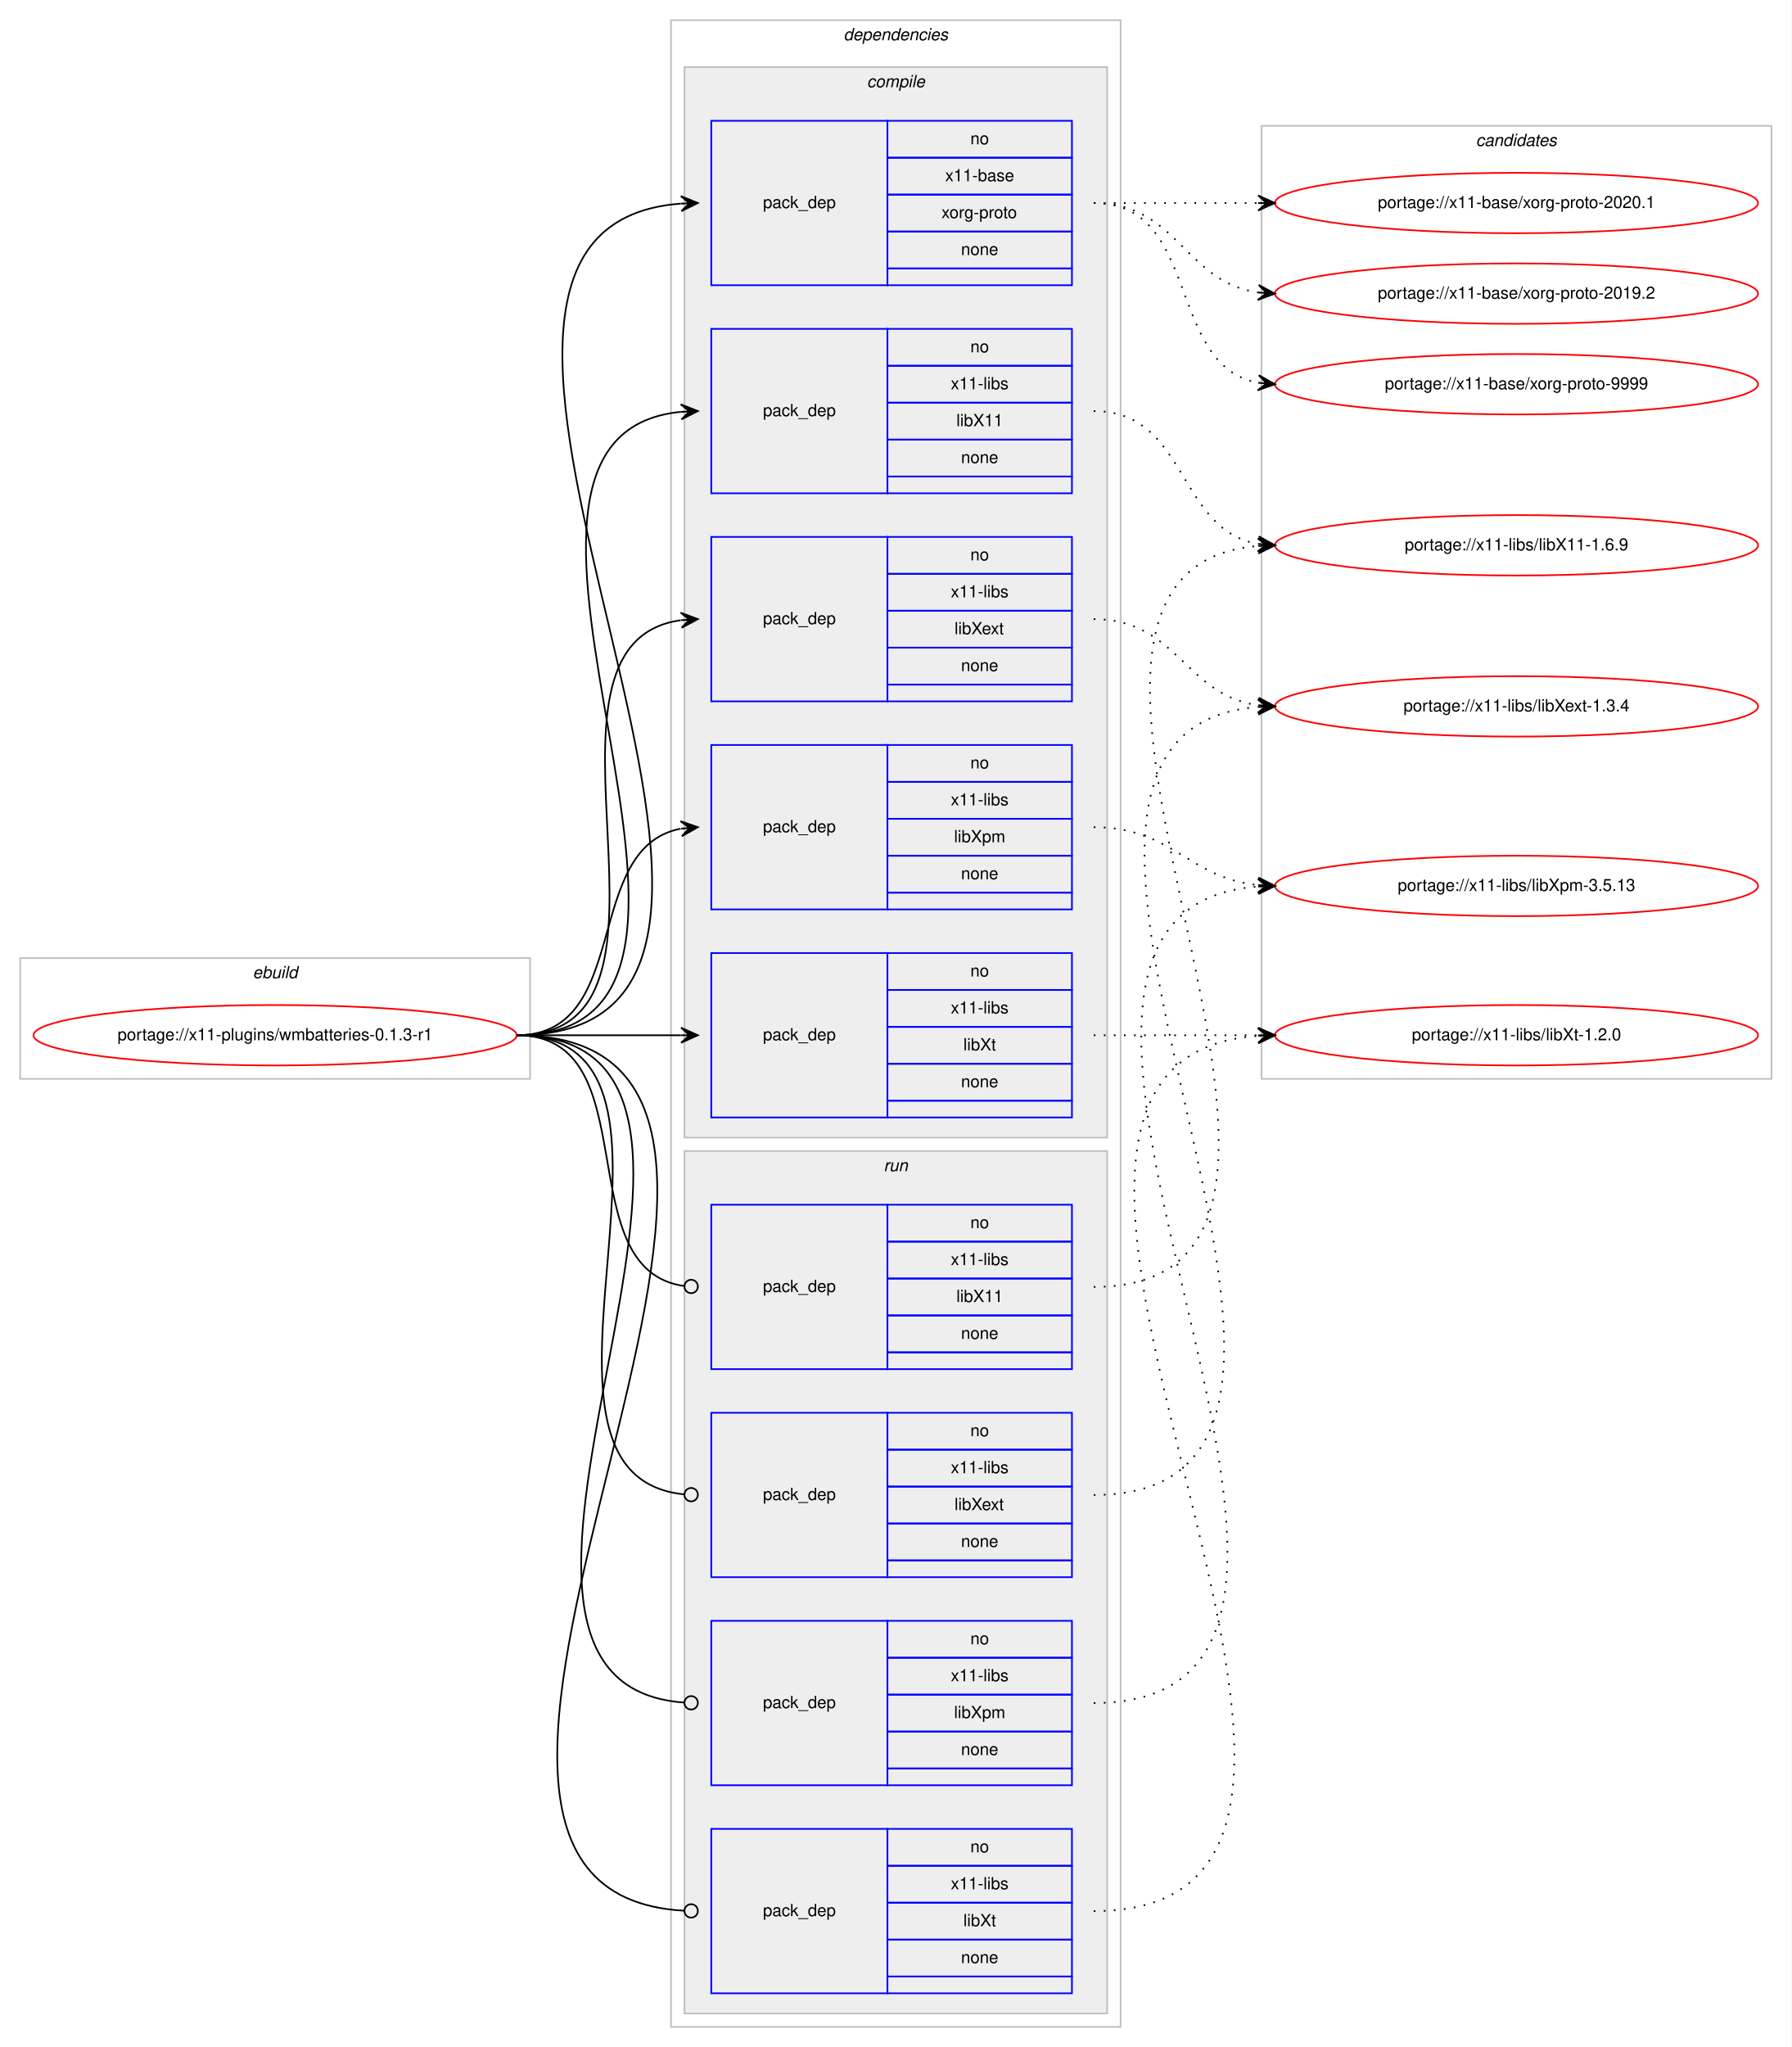
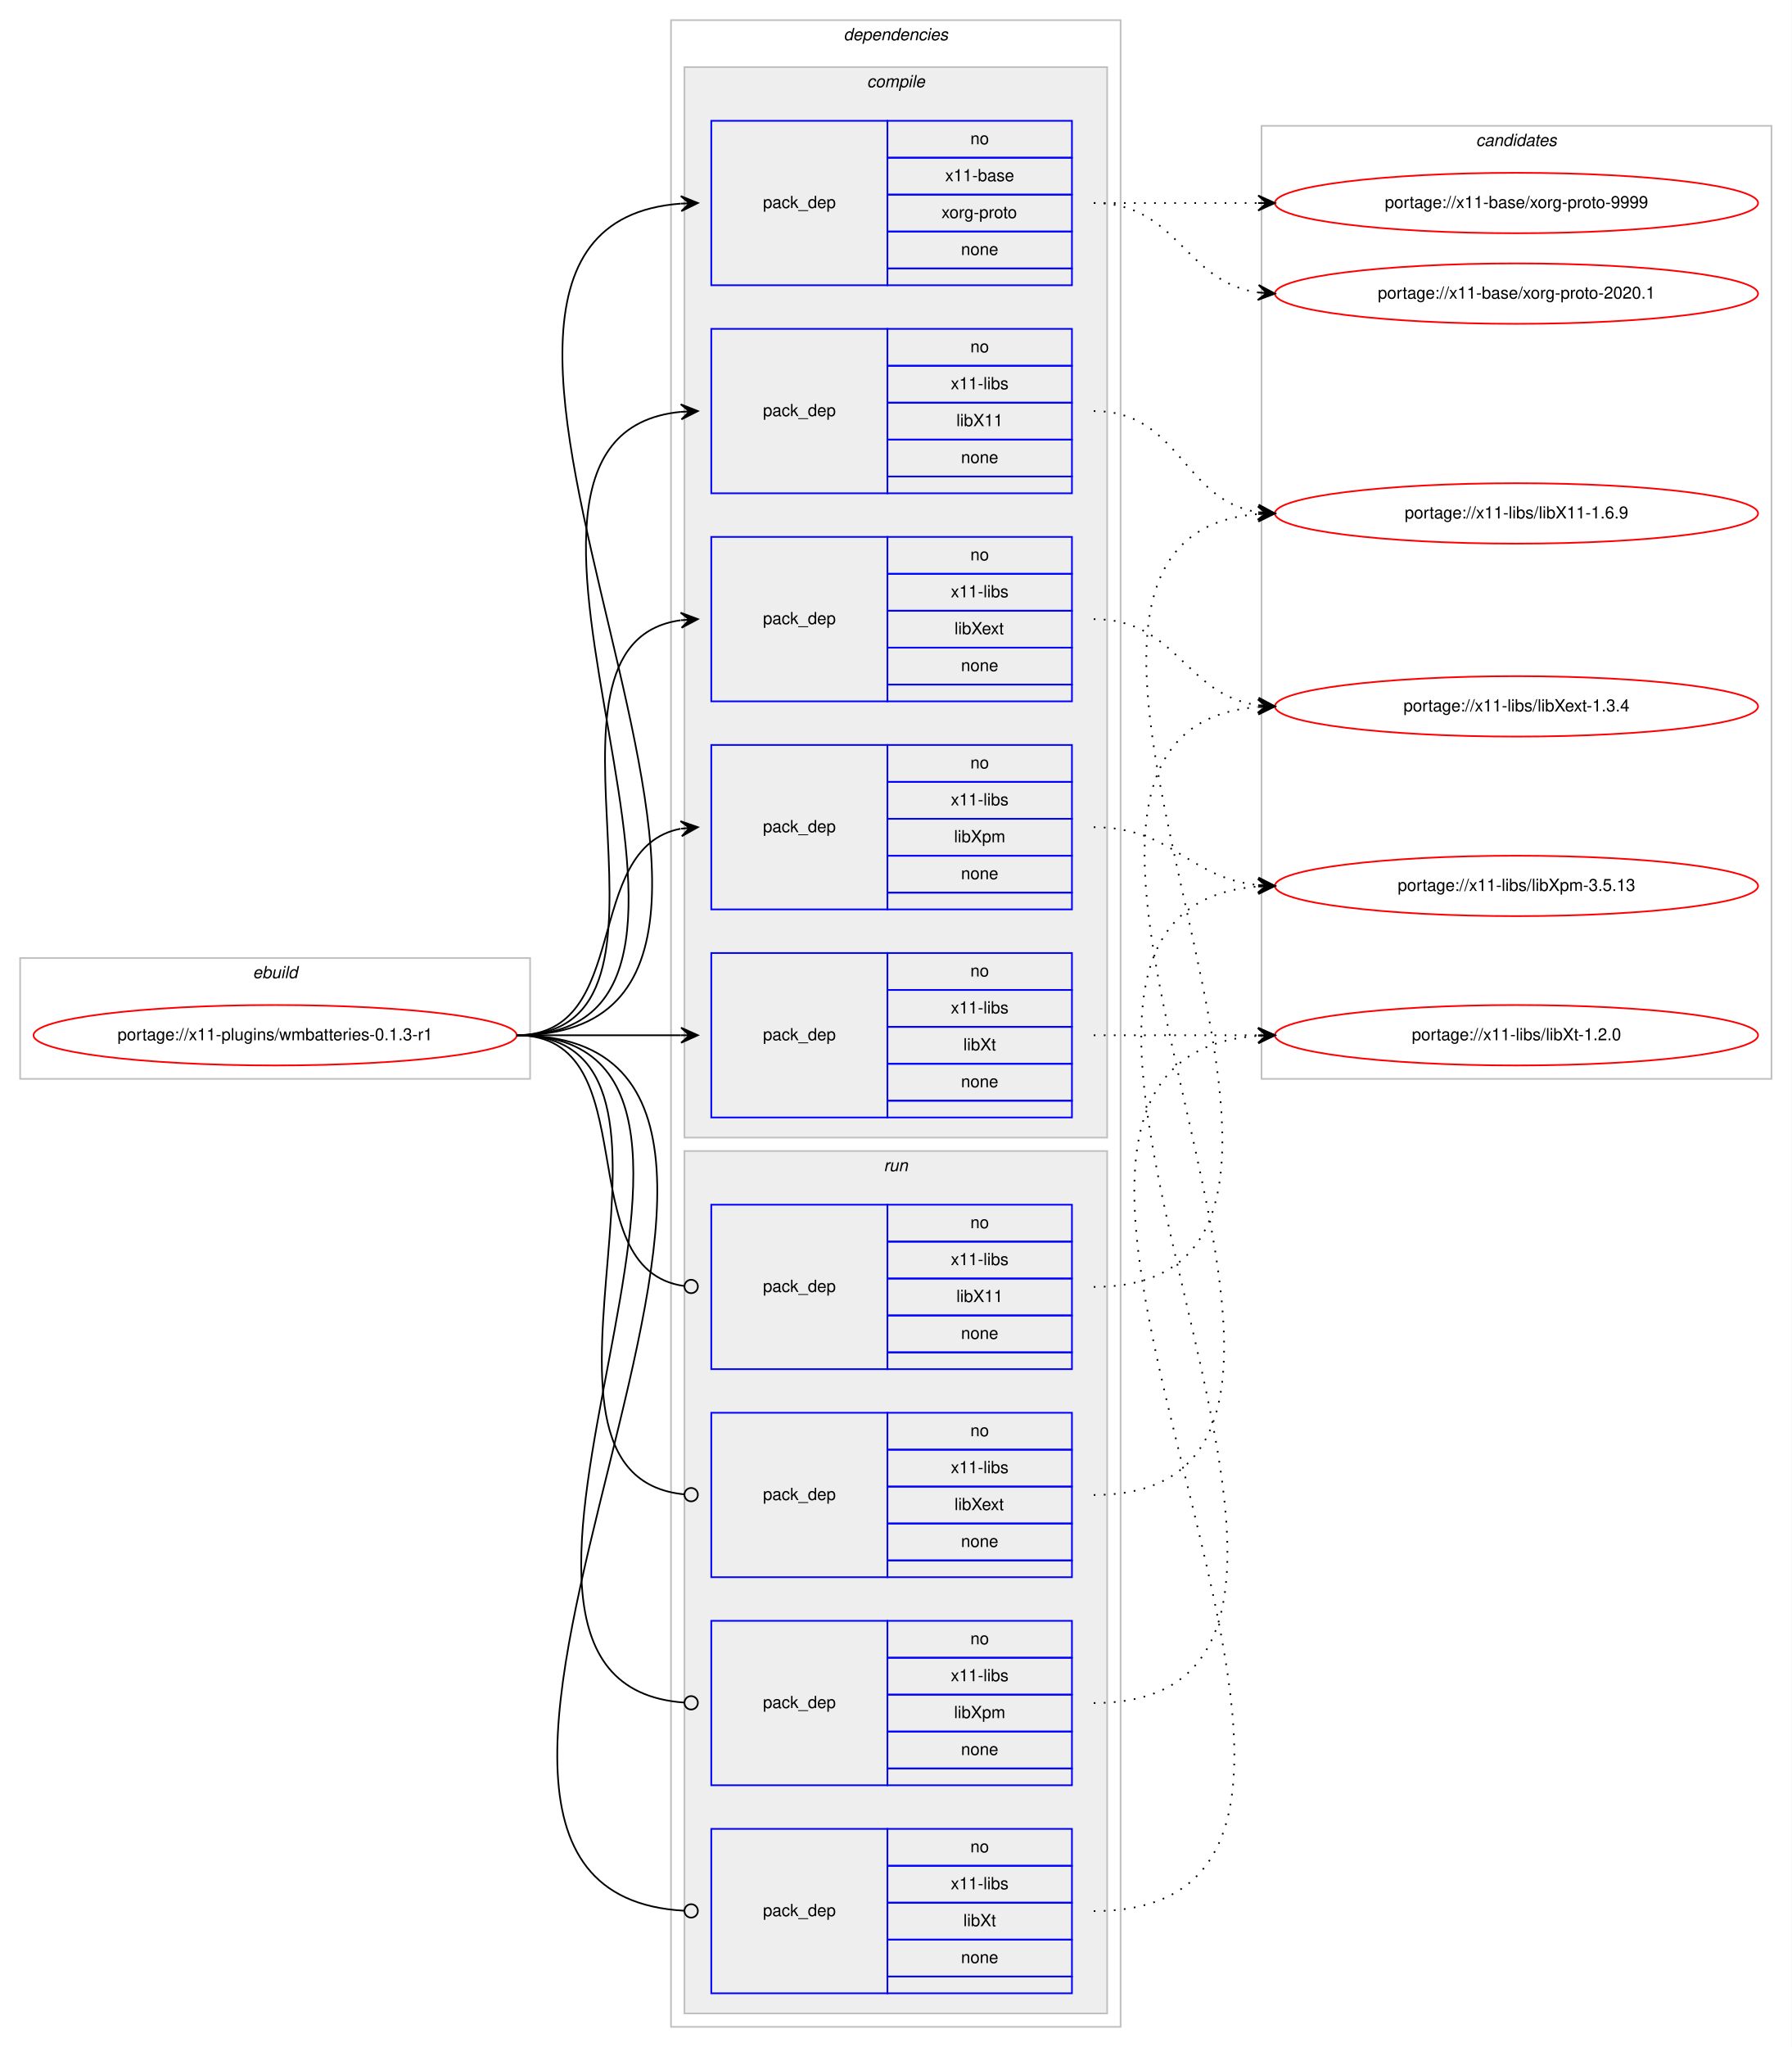
<svg xmlns="http://www.w3.org/2000/svg" xmlns:xlink="http://www.w3.org/1999/xlink" width="1068pt" height="1220pt" viewBox="0.00 0.00 1068.00 1220.00">
  <g id="graph0" class="graph" transform="scale(1 1) rotate(0) translate(4 1216)">
    <polygon fill="#ffffff" stroke="transparent" points="-4,4 -4,-1216 1064,-1216 1064,4 -4,4" />
    <g id="clust1" class="cluster">
      <polygon fill="none" stroke="#c0c0c0" points="8,-573 8,-645 312,-645 312,-573 8,-573" />
      <text text-anchor="start" x="146.663" y="-633" font-family="Helvetica,sans-Serif" font-style="italic" font-size="10.00" fill="#000000">ebuild</text>
    </g>
    <g id="clust2" class="cluster">
      <polygon fill="none" stroke="#c0c0c0" points="396,-8 396,-1204 664,-1204 664,-8 396,-8" />
      <text text-anchor="start" x="498.875" y="-1192" font-family="Helvetica,sans-Serif" font-style="italic" font-size="10.00" fill="#000000">dependencies</text>
    </g>
    <g id="clust3" class="cluster">
      <polygon fill="#eeeeee" stroke="#c0c0c0" points="404,-538 404,-1176 656,-1176 656,-538 404,-538" />
      <text text-anchor="start" x="512.778" y="-1164" font-family="Helvetica,sans-Serif" font-style="italic" font-size="10.00" fill="#000000">compile</text>
    </g>
    <g id="clust10" class="cluster">
      <polygon fill="#eeeeee" stroke="#c0c0c0" points="404,-16 404,-530 656,-530 656,-16 404,-16" />
      <text text-anchor="start" x="522.777" y="-518" font-family="Helvetica,sans-Serif" font-style="italic" font-size="10.00" fill="#000000">run</text>
    </g>
    <g id="clust15" class="cluster">
      <polygon fill="none" stroke="#c0c0c0" points="748,-573 748,-1141 1052,-1141 1052,-573 748,-573" />
      <text text-anchor="start" x="875.824" y="-1129" font-family="Helvetica,sans-Serif" font-style="italic" font-size="10.00" fill="#000000">candidates</text>
    </g>
    <g id="node1" class="node">
      <g id="a_node1">
        <a xlink:href="../x11-plugins/wmbatteries-0.1.3-r1.svg" xlink:title="portage://x11-plugins/wmbatteries-0.1.3-r1">
          <ellipse fill="none" stroke="#ff0000" cx="160" cy="-599" rx="144" ry="18" />
          <text text-anchor="middle" x="160" y="-596" font-family="Helvetica,sans-Serif" font-size="10.00" fill="#000000">portage://x11-plugins/wmbatteries-0.1.3-r1</text>
        </a>
      </g>
    </g>
    <g id="node2" class="node">
      <polygon fill="none" stroke="#0000ff" points="420,-1046 420,-1144 525,-1144 525,-1046 420,-1046" />
      <text text-anchor="start" x="450.823" y="-1092" font-family="Helvetica,sans-Serif" font-size="10.00" fill="#000000">pack_dep</text>
      <polygon fill="none" stroke="#0000ff" points="525,-1122 525,-1144 635,-1144 635,-1122 525,-1122" />
      <text text-anchor="start" x="574.441" y="-1130" font-family="Helvetica,sans-Serif" font-size="10.00" fill="#000000">no</text>
      <polygon fill="none" stroke="#0000ff" points="525,-1100 525,-1122 635,-1122 635,-1100 525,-1100" />
      <text text-anchor="start" x="559.438" y="-1108" font-family="Helvetica,sans-Serif" font-size="10.00" fill="#000000">x11-base</text>
      <polygon fill="none" stroke="#0000ff" points="525,-1078 525,-1100 635,-1100 635,-1078 525,-1078" />
      <text text-anchor="start" x="557.22" y="-1086" font-family="Helvetica,sans-Serif" font-size="10.00" fill="#000000">xorg-proto</text>
      <polygon fill="none" stroke="#0000ff" points="525,-1056 525,-1078 635,-1078 635,-1056 525,-1056" />
      <text text-anchor="start" x="568.882" y="-1064" font-family="Helvetica,sans-Serif" font-size="10.00" fill="#000000">none</text>
      <polygon fill="none" stroke="#0000ff" points="525,-1046 525,-1056 635,-1056 635,-1046 525,-1046" />
    </g>
    <g id="edge1" class="edge">
      <path fill="none" stroke="#000000" d="M304,-599C526.085,-599 196.977,-1079.621 401.837,-1094.64" />
      <polygon fill="#000000" stroke="#000000" points="412,-1095 401.847,-1099.144 407.003,-1094.823 402.006,-1094.646 402.006,-1094.646 402.006,-1094.646 407.003,-1094.823 402.165,-1090.149 412,-1095 412,-1095" />
    </g>
    <g id="node3" class="node">
      <polygon fill="none" stroke="#0000ff" points="420,-922 420,-1020 525,-1020 525,-922 420,-922" />
      <text text-anchor="start" x="450.823" y="-968" font-family="Helvetica,sans-Serif" font-size="10.00" fill="#000000">pack_dep</text>
      <polygon fill="none" stroke="#0000ff" points="525,-998 525,-1020 635,-1020 635,-998 525,-998" />
      <text text-anchor="start" x="574.441" y="-1006" font-family="Helvetica,sans-Serif" font-size="10.00" fill="#000000">no</text>
      <polygon fill="none" stroke="#0000ff" points="525,-976 525,-998 635,-998 635,-976 525,-976" />
      <text text-anchor="start" x="562.778" y="-984" font-family="Helvetica,sans-Serif" font-size="10.00" fill="#000000">x11-libs</text>
      <polygon fill="none" stroke="#0000ff" points="525,-954 525,-976 635,-976 635,-954 525,-954" />
      <text text-anchor="start" x="566.108" y="-962" font-family="Helvetica,sans-Serif" font-size="10.00" fill="#000000">libX11</text>
      <polygon fill="none" stroke="#0000ff" points="525,-932 525,-954 635,-954 635,-932 525,-932" />
      <text text-anchor="start" x="568.882" y="-940" font-family="Helvetica,sans-Serif" font-size="10.00" fill="#000000">none</text>
      <polygon fill="none" stroke="#0000ff" points="525,-922 525,-932 635,-932 635,-922 525,-922" />
    </g>
    <g id="edge2" class="edge">
      <path fill="none" stroke="#000000" d="M304,-599C472.63,-599 249.361,-955.899 401.916,-970.537" />
      <polygon fill="#000000" stroke="#000000" points="412,-971 401.804,-975.037 407.005,-970.771 402.01,-970.541 402.01,-970.541 402.01,-970.541 407.005,-970.771 402.217,-966.046 412,-971 412,-971" />
    </g>
    <g id="node4" class="node">
      <polygon fill="none" stroke="#0000ff" points="420,-798 420,-896 525,-896 525,-798 420,-798" />
      <text text-anchor="start" x="450.823" y="-844" font-family="Helvetica,sans-Serif" font-size="10.00" fill="#000000">pack_dep</text>
      <polygon fill="none" stroke="#0000ff" points="525,-874 525,-896 635,-896 635,-874 525,-874" />
      <text text-anchor="start" x="574.441" y="-882" font-family="Helvetica,sans-Serif" font-size="10.00" fill="#000000">no</text>
      <polygon fill="none" stroke="#0000ff" points="525,-852 525,-874 635,-874 635,-852 525,-852" />
      <text text-anchor="start" x="562.778" y="-860" font-family="Helvetica,sans-Serif" font-size="10.00" fill="#000000">x11-libs</text>
      <polygon fill="none" stroke="#0000ff" points="525,-830 525,-852 635,-852 635,-830 525,-830" />
      <text text-anchor="start" x="564.998" y="-838" font-family="Helvetica,sans-Serif" font-size="10.00" fill="#000000">libXext</text>
      <polygon fill="none" stroke="#0000ff" points="525,-808 525,-830 635,-830 635,-808 525,-808" />
      <text text-anchor="start" x="568.882" y="-816" font-family="Helvetica,sans-Serif" font-size="10.00" fill="#000000">none</text>
      <polygon fill="none" stroke="#0000ff" points="525,-798 525,-808 635,-808 635,-798 525,-798" />
    </g>
    <g id="edge3" class="edge">
      <path fill="none" stroke="#000000" d="M304,-599C420.581,-599 299.567,-832.212 401.762,-846.332" />
      <polygon fill="#000000" stroke="#000000" points="412,-847 401.728,-850.839 407.011,-846.674 402.021,-846.349 402.021,-846.349 402.021,-846.349 407.011,-846.674 402.314,-841.858 412,-847 412,-847" />
    </g>
    <g id="node5" class="node">
      <polygon fill="none" stroke="#0000ff" points="420,-674 420,-772 525,-772 525,-674 420,-674" />
      <text text-anchor="start" x="450.823" y="-720" font-family="Helvetica,sans-Serif" font-size="10.00" fill="#000000">pack_dep</text>
      <polygon fill="none" stroke="#0000ff" points="525,-750 525,-772 635,-772 635,-750 525,-750" />
      <text text-anchor="start" x="574.441" y="-758" font-family="Helvetica,sans-Serif" font-size="10.00" fill="#000000">no</text>
      <polygon fill="none" stroke="#0000ff" points="525,-728 525,-750 635,-750 635,-728 525,-728" />
      <text text-anchor="start" x="562.778" y="-736" font-family="Helvetica,sans-Serif" font-size="10.00" fill="#000000">x11-libs</text>
      <polygon fill="none" stroke="#0000ff" points="525,-706 525,-728 635,-728 635,-706 525,-706" />
      <text text-anchor="start" x="564.723" y="-714" font-family="Helvetica,sans-Serif" font-size="10.00" fill="#000000">libXpm</text>
      <polygon fill="none" stroke="#0000ff" points="525,-684 525,-706 635,-706 635,-684 525,-684" />
      <text text-anchor="start" x="568.882" y="-692" font-family="Helvetica,sans-Serif" font-size="10.00" fill="#000000">none</text>
      <polygon fill="none" stroke="#0000ff" points="525,-674 525,-684 635,-684 635,-674 525,-674" />
    </g>
    <g id="edge4" class="edge">
      <path fill="none" stroke="#000000" d="M304,-599C373.373,-599 342.506,-710.726 401.698,-722.073" />
      <polygon fill="#000000" stroke="#000000" points="412,-723 401.637,-726.586 407.02,-722.552 402.04,-722.104 402.04,-722.104 402.04,-722.104 407.02,-722.552 402.443,-717.622 412,-723 412,-723" />
    </g>
    <g id="node6" class="node">
      <polygon fill="none" stroke="#0000ff" points="420,-550 420,-648 525,-648 525,-550 420,-550" />
      <text text-anchor="start" x="450.823" y="-596" font-family="Helvetica,sans-Serif" font-size="10.00" fill="#000000">pack_dep</text>
      <polygon fill="none" stroke="#0000ff" points="525,-626 525,-648 635,-648 635,-626 525,-626" />
      <text text-anchor="start" x="574.441" y="-634" font-family="Helvetica,sans-Serif" font-size="10.00" fill="#000000">no</text>
      <polygon fill="none" stroke="#0000ff" points="525,-604 525,-626 635,-626 635,-604 525,-604" />
      <text text-anchor="start" x="562.778" y="-612" font-family="Helvetica,sans-Serif" font-size="10.00" fill="#000000">x11-libs</text>
      <polygon fill="none" stroke="#0000ff" points="525,-582 525,-604 635,-604 635,-582 525,-582" />
      <text text-anchor="start" x="570.278" y="-590" font-family="Helvetica,sans-Serif" font-size="10.00" fill="#000000">libXt</text>
      <polygon fill="none" stroke="#0000ff" points="525,-560 525,-582 635,-582 635,-560 525,-560" />
      <text text-anchor="start" x="568.882" y="-568" font-family="Helvetica,sans-Serif" font-size="10.00" fill="#000000">none</text>
      <polygon fill="none" stroke="#0000ff" points="525,-550 525,-560 635,-560 635,-550 525,-550" />
    </g>
    <g id="edge5" class="edge">
      <path fill="none" stroke="#000000" d="M304,-599C348.438,-599 362.02,-599 401.878,-599" />
      <polygon fill="#000000" stroke="#000000" points="412,-599 402,-603.5 407,-599 402,-599 402,-599 402,-599 407,-599 402,-594.5 412,-599 412,-599" />
    </g>
    <g id="node7" class="node">
      <polygon fill="none" stroke="#0000ff" points="420,-400 420,-498 525,-498 525,-400 420,-400" />
      <text text-anchor="start" x="450.823" y="-446" font-family="Helvetica,sans-Serif" font-size="10.00" fill="#000000">pack_dep</text>
      <polygon fill="none" stroke="#0000ff" points="525,-476 525,-498 635,-498 635,-476 525,-476" />
      <text text-anchor="start" x="574.441" y="-484" font-family="Helvetica,sans-Serif" font-size="10.00" fill="#000000">no</text>
      <polygon fill="none" stroke="#0000ff" points="525,-454 525,-476 635,-476 635,-454 525,-454" />
      <text text-anchor="start" x="562.778" y="-462" font-family="Helvetica,sans-Serif" font-size="10.00" fill="#000000">x11-libs</text>
      <polygon fill="none" stroke="#0000ff" points="525,-432 525,-454 635,-454 635,-432 525,-432" />
      <text text-anchor="start" x="566.108" y="-440" font-family="Helvetica,sans-Serif" font-size="10.00" fill="#000000">libX11</text>
      <polygon fill="none" stroke="#0000ff" points="525,-410 525,-432 635,-432 635,-410 525,-410" />
      <text text-anchor="start" x="568.882" y="-418" font-family="Helvetica,sans-Serif" font-size="10.00" fill="#000000">none</text>
      <polygon fill="none" stroke="#0000ff" points="525,-400 525,-410 635,-410 635,-400 525,-400" />
    </g>
    <g id="edge6" class="edge">
      <path fill="none" stroke="#000000" d="M304,-599C383.261,-599 333.638,-459.361 403.837,-449.543" />
      <ellipse fill="none" stroke="#000000" cx="408.009" cy="-449.266" rx="4" ry="4" />
    </g>
    <g id="node8" class="node">
      <polygon fill="none" stroke="#0000ff" points="420,-276 420,-374 525,-374 525,-276 420,-276" />
      <text text-anchor="start" x="450.823" y="-322" font-family="Helvetica,sans-Serif" font-size="10.00" fill="#000000">pack_dep</text>
      <polygon fill="none" stroke="#0000ff" points="525,-352 525,-374 635,-374 635,-352 525,-352" />
      <text text-anchor="start" x="574.441" y="-360" font-family="Helvetica,sans-Serif" font-size="10.00" fill="#000000">no</text>
      <polygon fill="none" stroke="#0000ff" points="525,-330 525,-352 635,-352 635,-330 525,-330" />
      <text text-anchor="start" x="562.778" y="-338" font-family="Helvetica,sans-Serif" font-size="10.00" fill="#000000">x11-libs</text>
      <polygon fill="none" stroke="#0000ff" points="525,-308 525,-330 635,-330 635,-308 525,-308" />
      <text text-anchor="start" x="564.998" y="-316" font-family="Helvetica,sans-Serif" font-size="10.00" fill="#000000">libXext</text>
      <polygon fill="none" stroke="#0000ff" points="525,-286 525,-308 635,-308 635,-286 525,-286" />
      <text text-anchor="start" x="568.882" y="-294" font-family="Helvetica,sans-Serif" font-size="10.00" fill="#000000">none</text>
      <polygon fill="none" stroke="#0000ff" points="525,-276 525,-286 635,-286 635,-276 525,-276" />
    </g>
    <g id="edge7" class="edge">
      <path fill="none" stroke="#000000" d="M304,-599C432.084,-599 287.581,-336.647 403.952,-325.374" />
      <ellipse fill="none" stroke="#000000" cx="408.004" cy="-325.186" rx="4" ry="4" />
    </g>
    <g id="node9" class="node">
      <polygon fill="none" stroke="#0000ff" points="420,-152 420,-250 525,-250 525,-152 420,-152" />
      <text text-anchor="start" x="450.823" y="-198" font-family="Helvetica,sans-Serif" font-size="10.00" fill="#000000">pack_dep</text>
      <polygon fill="none" stroke="#0000ff" points="525,-228 525,-250 635,-250 635,-228 525,-228" />
      <text text-anchor="start" x="574.441" y="-236" font-family="Helvetica,sans-Serif" font-size="10.00" fill="#000000">no</text>
      <polygon fill="none" stroke="#0000ff" points="525,-206 525,-228 635,-228 635,-206 525,-206" />
      <text text-anchor="start" x="562.778" y="-214" font-family="Helvetica,sans-Serif" font-size="10.00" fill="#000000">x11-libs</text>
      <polygon fill="none" stroke="#0000ff" points="525,-184 525,-206 635,-206 635,-184 525,-184" />
      <text text-anchor="start" x="564.723" y="-192" font-family="Helvetica,sans-Serif" font-size="10.00" fill="#000000">libXpm</text>
      <polygon fill="none" stroke="#0000ff" points="525,-162 525,-184 635,-184 635,-162 525,-162" />
      <text text-anchor="start" x="568.882" y="-170" font-family="Helvetica,sans-Serif" font-size="10.00" fill="#000000">none</text>
      <polygon fill="none" stroke="#0000ff" points="525,-152 525,-162 635,-162 635,-152 525,-152" />
    </g>
    <g id="edge8" class="edge">
      <path fill="none" stroke="#000000" d="M304,-599C484.511,-599 236.441,-212.958 403.978,-201.271" />
      <ellipse fill="none" stroke="#000000" cx="408.002" cy="-201.135" rx="4" ry="4" />
    </g>
    <g id="node10" class="node">
      <polygon fill="none" stroke="#0000ff" points="420,-28 420,-126 525,-126 525,-28 420,-28" />
      <text text-anchor="start" x="450.823" y="-74" font-family="Helvetica,sans-Serif" font-size="10.00" fill="#000000">pack_dep</text>
      <polygon fill="none" stroke="#0000ff" points="525,-104 525,-126 635,-126 635,-104 525,-104" />
      <text text-anchor="start" x="574.441" y="-112" font-family="Helvetica,sans-Serif" font-size="10.00" fill="#000000">no</text>
      <polygon fill="none" stroke="#0000ff" points="525,-82 525,-104 635,-104 635,-82 525,-82" />
      <text text-anchor="start" x="562.778" y="-90" font-family="Helvetica,sans-Serif" font-size="10.00" fill="#000000">x11-libs</text>
      <polygon fill="none" stroke="#0000ff" points="525,-60 525,-82 635,-82 635,-60 525,-60" />
      <text text-anchor="start" x="570.278" y="-68" font-family="Helvetica,sans-Serif" font-size="10.00" fill="#000000">libXt</text>
      <polygon fill="none" stroke="#0000ff" points="525,-38 525,-60 635,-60 635,-38 525,-38" />
      <text text-anchor="start" x="568.882" y="-46" font-family="Helvetica,sans-Serif" font-size="10.00" fill="#000000">none</text>
      <polygon fill="none" stroke="#0000ff" points="525,-28 525,-38 635,-38 635,-28 525,-28" />
    </g>
    <g id="edge9" class="edge">
      <path fill="none" stroke="#000000" d="M304,-599C538.137,-599 183.578,-89.163 403.917,-77.213" />
      <ellipse fill="none" stroke="#000000" cx="408.001" cy="-77.106" rx="4" ry="4" />
    </g>
    <g id="node11" class="node">
      <g id="a_node11">
        <a xlink:href="../x11-base/xorg-proto-9999.svg" xlink:title="portage://x11-base/xorg-proto-9999">
-           <ellipse fill="none" stroke="#ff0000" cx="900" cy="-987" rx="144" ry="18" />
-           <text text-anchor="middle" x="900" y="-984" font-family="Helvetica,sans-Serif" font-size="10.00" fill="#000000">portage://x11-base/xorg-proto-9999</text>
+           <ellipse fill="none" stroke="#ff0000" cx="900" cy="-1095" rx="144" ry="18" />
+           <text text-anchor="middle" x="900" y="-1092" font-family="Helvetica,sans-Serif" font-size="10.00" fill="#000000">portage://x11-base/xorg-proto-9999</text>
        </a>
      </g>
    </g>
    <g id="edge10" class="edge">
-       <path fill="none" stroke="#000000" stroke-dasharray="1,5" d="M648,-1095C712.303,-1095 690.78,-998.09 746.031,-987.869" />
-       <polygon fill="#000000" stroke="#000000" points="756,-987 746.429,-992.352 751.019,-987.434 746.038,-987.869 746.038,-987.869 746.038,-987.869 751.019,-987.434 745.647,-983.386 756,-987 756,-987" />
+       <path fill="none" stroke="#000000" stroke-dasharray="1,5" d="M648,-1095C692.438,-1095 706.02,-1095 745.878,-1095" />
+       <polygon fill="#000000" stroke="#000000" points="756,-1095 746,-1099.5 751,-1095 746,-1095 746,-1095 746,-1095 751,-1095 746,-1090.5 756,-1095 756,-1095" />
    </g>
    <g id="node12" class="node">
      <g id="a_node12">
        <a xlink:href="../x11-base/xorg-proto-2020.1.svg" xlink:title="portage://x11-base/xorg-proto-2020.1">
-           <ellipse fill="none" stroke="#ff0000" cx="900" cy="-1095" rx="144" ry="18" />
-           <text text-anchor="middle" x="900" y="-1092" font-family="Helvetica,sans-Serif" font-size="10.00" fill="#000000">portage://x11-base/xorg-proto-2020.1</text>
+           <ellipse fill="none" stroke="#ff0000" cx="900" cy="-1041" rx="144" ry="18" />
+           <text text-anchor="middle" x="900" y="-1038" font-family="Helvetica,sans-Serif" font-size="10.00" fill="#000000">portage://x11-base/xorg-proto-2020.1</text>
        </a>
      </g>
    </g>
    <g id="edge11" class="edge">
-       <path fill="none" stroke="#000000" stroke-dasharray="1,5" d="M648,-1095C692.438,-1095 706.02,-1095 745.878,-1095" />
-       <polygon fill="#000000" stroke="#000000" points="756,-1095 746,-1099.5 751,-1095 746,-1095 746,-1095 746,-1095 751,-1095 746,-1090.5 756,-1095 756,-1095" />
+       <path fill="none" stroke="#000000" stroke-dasharray="1,5" d="M648,-1095C698.102,-1095 702.012,-1047.934 745.979,-1041.683" />
+       <polygon fill="#000000" stroke="#000000" points="756,-1041 746.329,-1046.169 751.012,-1041.34 746.023,-1041.68 746.023,-1041.68 746.023,-1041.68 751.012,-1041.34 745.717,-1037.19 756,-1041 756,-1041" />
    </g>
    <g id="node13" class="node">
      <g id="a_node13">
-         <a xlink:href="../x11-base/xorg-proto-2019.2.svg" xlink:title="portage://x11-base/xorg-proto-2019.2">
-           <ellipse fill="none" stroke="#ff0000" cx="900" cy="-1041" rx="144" ry="18" />
-           <text text-anchor="middle" x="900" y="-1038" font-family="Helvetica,sans-Serif" font-size="10.00" fill="#000000">portage://x11-base/xorg-proto-2019.2</text>
+         <a xlink:href="../x11-libs/libX11-1.6.9.svg" xlink:title="portage://x11-libs/libX11-1.6.9">
+           <ellipse fill="none" stroke="#ff0000" cx="900" cy="-910" rx="144" ry="18" />
+           <text text-anchor="middle" x="900" y="-907" font-family="Helvetica,sans-Serif" font-size="10.00" fill="#000000">portage://x11-libs/libX11-1.6.9</text>
        </a>
      </g>
    </g>
    <g id="edge12" class="edge">
-       <path fill="none" stroke="#000000" stroke-dasharray="1,5" d="M648,-1095C698.102,-1095 702.012,-1047.934 745.979,-1041.683" />
-       <polygon fill="#000000" stroke="#000000" points="756,-1041 746.329,-1046.169 751.012,-1041.34 746.023,-1041.68 746.023,-1041.68 746.023,-1041.68 751.012,-1041.34 745.717,-1037.19 756,-1041 756,-1041" />
+       <path fill="none" stroke="#000000" stroke-dasharray="1,5" d="M648,-971C699.574,-971 700.925,-917.61 746.025,-910.728" />
+       <polygon fill="#000000" stroke="#000000" points="756,-910 746.354,-915.216 751.013,-910.364 746.027,-910.727 746.027,-910.727 746.027,-910.727 751.013,-910.364 745.699,-906.24 756,-910 756,-910" />
    </g>
    <g id="node14" class="node">
      <g id="a_node14">
-         <a xlink:href="../x11-libs/libX11-1.6.9.svg" xlink:title="portage://x11-libs/libX11-1.6.9">
-           <ellipse fill="none" stroke="#ff0000" cx="900" cy="-891" rx="144" ry="18" />
-           <text text-anchor="middle" x="900" y="-888" font-family="Helvetica,sans-Serif" font-size="10.00" fill="#000000">portage://x11-libs/libX11-1.6.9</text>
-         </a>
-       </g>
-     </g>
-     <g id="edge13" class="edge">
-       <path fill="none" stroke="#000000" stroke-dasharray="1,5" d="M648,-971C704.118,-971 697.393,-900.394 745.901,-891.844" />
-       <polygon fill="#000000" stroke="#000000" points="756,-891 746.41,-896.318 751.017,-891.417 746.035,-891.833 746.035,-891.833 746.035,-891.833 751.017,-891.417 745.66,-887.349 756,-891 756,-891" />
-     </g>
-     <g id="node15" class="node">
-       <g id="a_node15">
        <a xlink:href="../x11-libs/libXext-1.3.4.svg" xlink:title="portage://x11-libs/libXext-1.3.4">
          <ellipse fill="none" stroke="#ff0000" cx="900" cy="-795" rx="144" ry="18" />
          <text text-anchor="middle" x="900" y="-792" font-family="Helvetica,sans-Serif" font-size="10.00" fill="#000000">portage://x11-libs/libXext-1.3.4</text>
        </a>
      </g>
    </g>
-     <g id="edge14" class="edge">
+     <g id="edge13" class="edge">
      <path fill="none" stroke="#000000" stroke-dasharray="1,5" d="M648,-847C697.632,-847 702.285,-801.866 745.768,-795.696" />
      <polygon fill="#000000" stroke="#000000" points="756,-795 746.328,-800.168 751.011,-795.339 746.023,-795.678 746.023,-795.678 746.023,-795.678 751.011,-795.339 745.718,-791.189 756,-795 756,-795" />
    </g>
-     <g id="node16" class="node">
-       <g id="a_node16">
+     <g id="node15" class="node">
+       <g id="a_node15">
        <a xlink:href="../x11-libs/libXpm-3.5.13.svg" xlink:title="portage://x11-libs/libXpm-3.5.13">
          <ellipse fill="none" stroke="#ff0000" cx="900" cy="-688" rx="144" ry="18" />
          <text text-anchor="middle" x="900" y="-685" font-family="Helvetica,sans-Serif" font-size="10.00" fill="#000000">portage://x11-libs/libXpm-3.5.13</text>
        </a>
      </g>
    </g>
-     <g id="edge15" class="edge">
+     <g id="edge14" class="edge">
      <path fill="none" stroke="#000000" stroke-dasharray="1,5" d="M648,-723C694.91,-723 704.332,-692.749 745.97,-688.495" />
      <polygon fill="#000000" stroke="#000000" points="756,-688 746.234,-692.987 751.006,-688.246 746.012,-688.493 746.012,-688.493 746.012,-688.493 751.006,-688.246 745.79,-683.998 756,-688 756,-688" />
    </g>
-     <g id="node17" class="node">
-       <g id="a_node17">
+     <g id="node16" class="node">
+       <g id="a_node16">
        <a xlink:href="../x11-libs/libXt-1.2.0.svg" xlink:title="portage://x11-libs/libXt-1.2.0">
          <ellipse fill="none" stroke="#ff0000" cx="900" cy="-599" rx="144" ry="18" />
          <text text-anchor="middle" x="900" y="-596" font-family="Helvetica,sans-Serif" font-size="10.00" fill="#000000">portage://x11-libs/libXt-1.2.0</text>
        </a>
      </g>
    </g>
-     <g id="edge16" class="edge">
+     <g id="edge15" class="edge">
      <path fill="none" stroke="#000000" stroke-dasharray="1,5" d="M648,-599C692.438,-599 706.02,-599 745.878,-599" />
      <polygon fill="#000000" stroke="#000000" points="756,-599 746,-603.5 751,-599 746,-599 746,-599 746,-599 751,-599 746,-594.5 756,-599 756,-599" />
    </g>
+     <g id="edge16" class="edge">
+       <path fill="none" stroke="#000000" stroke-dasharray="1,5" d="M648,-449C854.943,-449 555.808,-894.82 745.947,-909.623" />
+       <polygon fill="#000000" stroke="#000000" points="756,-910 745.838,-914.122 751.004,-909.813 746.007,-909.625 746.007,-909.625 746.007,-909.625 751.004,-909.813 746.176,-905.128 756,-910 756,-910" />
+     </g>
    <g id="edge17" class="edge">
-       <path fill="none" stroke="#000000" stroke-dasharray="1,5" d="M648,-449C846.669,-449 564.044,-875.597 745.793,-890.595" />
-       <polygon fill="#000000" stroke="#000000" points="756,-891 745.829,-895.1 751.004,-890.802 746.008,-890.604 746.008,-890.604 746.008,-890.604 751.004,-890.802 746.186,-886.107 756,-891 756,-891" />
-     </g>
-     <g id="edge18" class="edge">
      <path fill="none" stroke="#000000" stroke-dasharray="1,5" d="M648,-325C858.775,-325 552.167,-779.524 745.763,-794.616" />
      <polygon fill="#000000" stroke="#000000" points="756,-795 745.838,-799.122 751.004,-794.812 746.007,-794.625 746.007,-794.625 746.007,-794.625 751.004,-794.812 746.176,-790.128 756,-795 756,-795" />
    </g>
-     <g id="edge19" class="edge">
+     <g id="edge18" class="edge">
      <path fill="none" stroke="#000000" stroke-dasharray="1,5" d="M648,-201C866.131,-201 544.961,-672.432 745.712,-687.625" />
      <polygon fill="#000000" stroke="#000000" points="756,-688 745.843,-692.132 751.003,-687.818 746.007,-687.635 746.007,-687.635 746.007,-687.635 751.003,-687.818 746.171,-683.138 756,-688 756,-688" />
    </g>
-     <g id="edge20" class="edge">
+     <g id="edge19" class="edge">
      <path fill="none" stroke="#000000" stroke-dasharray="1,5" d="M648,-77C881.443,-77 529.675,-583.819 745.973,-598.667" />
      <polygon fill="#000000" stroke="#000000" points="756,-599 745.856,-603.166 751.003,-598.834 746.005,-598.668 746.005,-598.668 746.005,-598.668 751.003,-598.834 746.155,-594.171 756,-599 756,-599" />
    </g>
  </g>
</svg>
